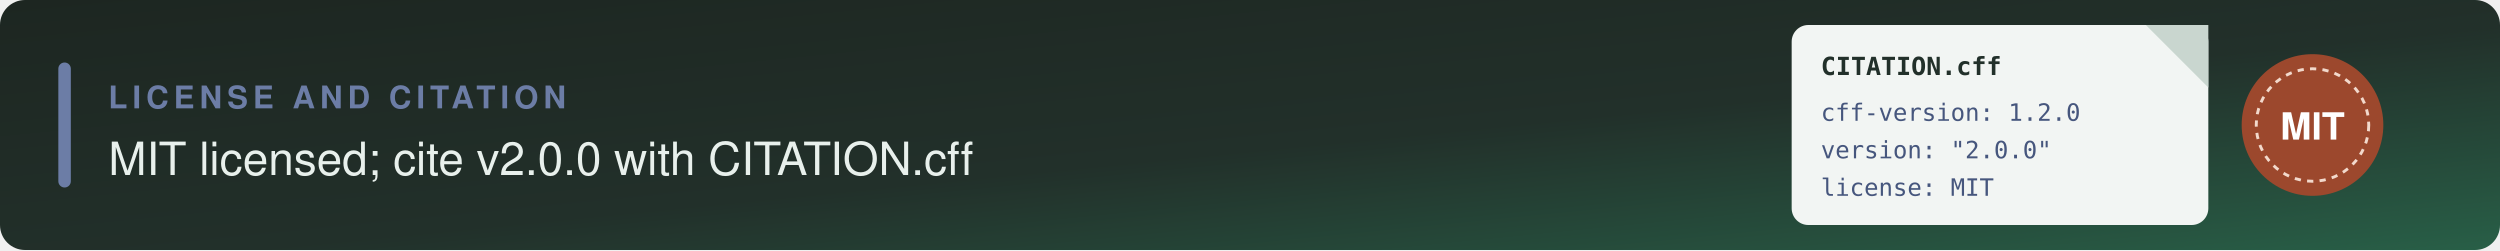
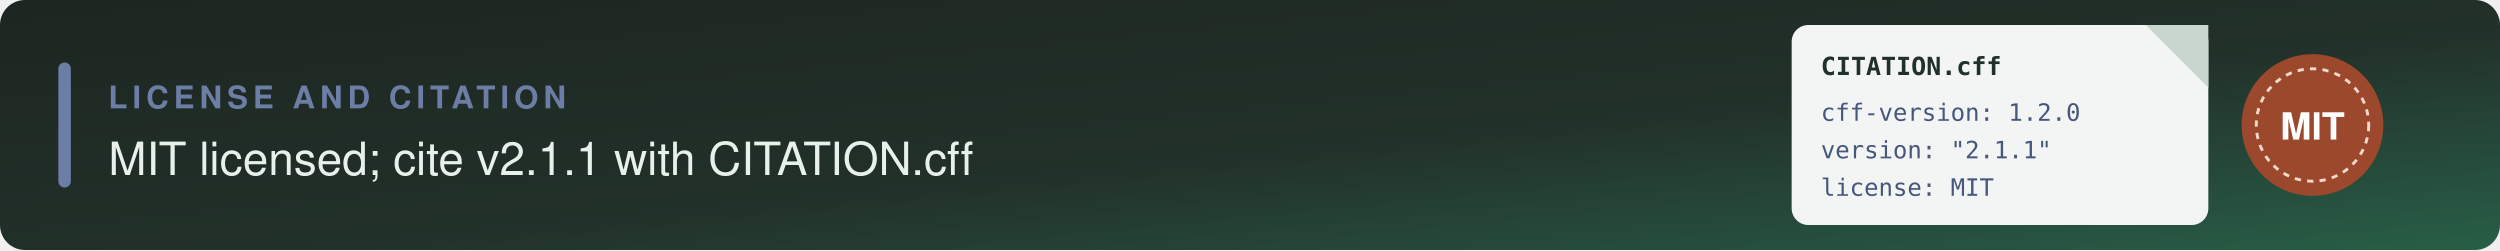
- <svg xmlns="http://www.w3.org/2000/svg" viewBox="0 0 1200 120" width="1200" height="120" role="img" aria-label="License and citation: MIT licensed; cite v2.0.0 with CITATION.cff">
+ <svg xmlns="http://www.w3.org/2000/svg" viewBox="0 0 1200 120" width="1200" height="120" role="img" aria-label="License and citation: MIT licensed; cite v2.1.1 with CITATION.cff">
  <defs>
    <linearGradient id="bg" x1="0" y1="0" x2="1" y2="1">
      <stop offset="0%" stop-color="#1D2621" />
      <stop offset="55%" stop-color="#22302A" />
      <stop offset="100%" stop-color="#285F47" />
    </linearGradient>
  </defs>
  <style>
.flow{stroke-dasharray:4 14;animation:flow 1.6s linear infinite}
@keyframes flow{to{stroke-dashoffset:-36}}
@media (prefers-reduced-motion:reduce){.flow{animation:none}}
</style>
  <rect width="1200" height="120" rx="12" fill="url(#bg)" />
  <rect x="28" y="30" width="6" height="60" rx="3" fill="#6C7DA6" />
  <text x="52" y="52" font-family="Helvetica Neue, Helvetica, Arial, sans-serif" font-size="15" font-weight="700" letter-spacing="2.4" fill="#6C7DA6">LICENSE AND CITATION</text>
-   <text x="52" y="84" font-family="Helvetica Neue, Helvetica, Arial, sans-serif" font-size="22" fill="#E8F0EC">MIT licensed; cite v2.0.0 with CITATION.cff</text>
+   <text x="52" y="84" font-family="Helvetica Neue, Helvetica, Arial, sans-serif" font-size="22" fill="#E8F0EC">MIT licensed; cite v2.1.1 with CITATION.cff</text>
  <g transform="translate(860,12)">
    <rect width="200" height="96" rx="8" fill="#F2F5F3" />
    <path d="M170 0 h30 v30 z" fill="#C9D6CF" />
    <text x="14" y="24" font-family="SFMono-Regular, Menlo, Consolas, monospace" font-size="12" font-weight="700" fill="#22302A">CITATION.cff</text>
    <text x="14" y="46" font-family="SFMono-Regular, Menlo, Consolas, monospace" font-size="11.5" fill="#46567D">cff-version: 1.2.0</text>
-     <text x="14" y="64" font-family="SFMono-Regular, Menlo, Consolas, monospace" font-size="11.5" fill="#46567D">version: "2.0.0"</text>
+     <text x="14" y="64" font-family="SFMono-Regular, Menlo, Consolas, monospace" font-size="11.5" fill="#46567D">version: "2.1.1"</text>
    <text x="14" y="82" font-family="SFMono-Regular, Menlo, Consolas, monospace" font-size="11.5" fill="#46567D">license: MIT</text>
  </g>
  <g transform="translate(1110,60)">
    <circle r="34" fill="#9C482D" />
    <circle r="27" fill="none" stroke="#F2D9CC" stroke-width="1.4" stroke-dasharray="3 3" />
    <text y="7" font-family="Helvetica Neue, Helvetica, Arial, sans-serif" font-size="18" font-weight="800" fill="#FFFFFF" text-anchor="middle">MIT</text>
  </g>
</svg>
